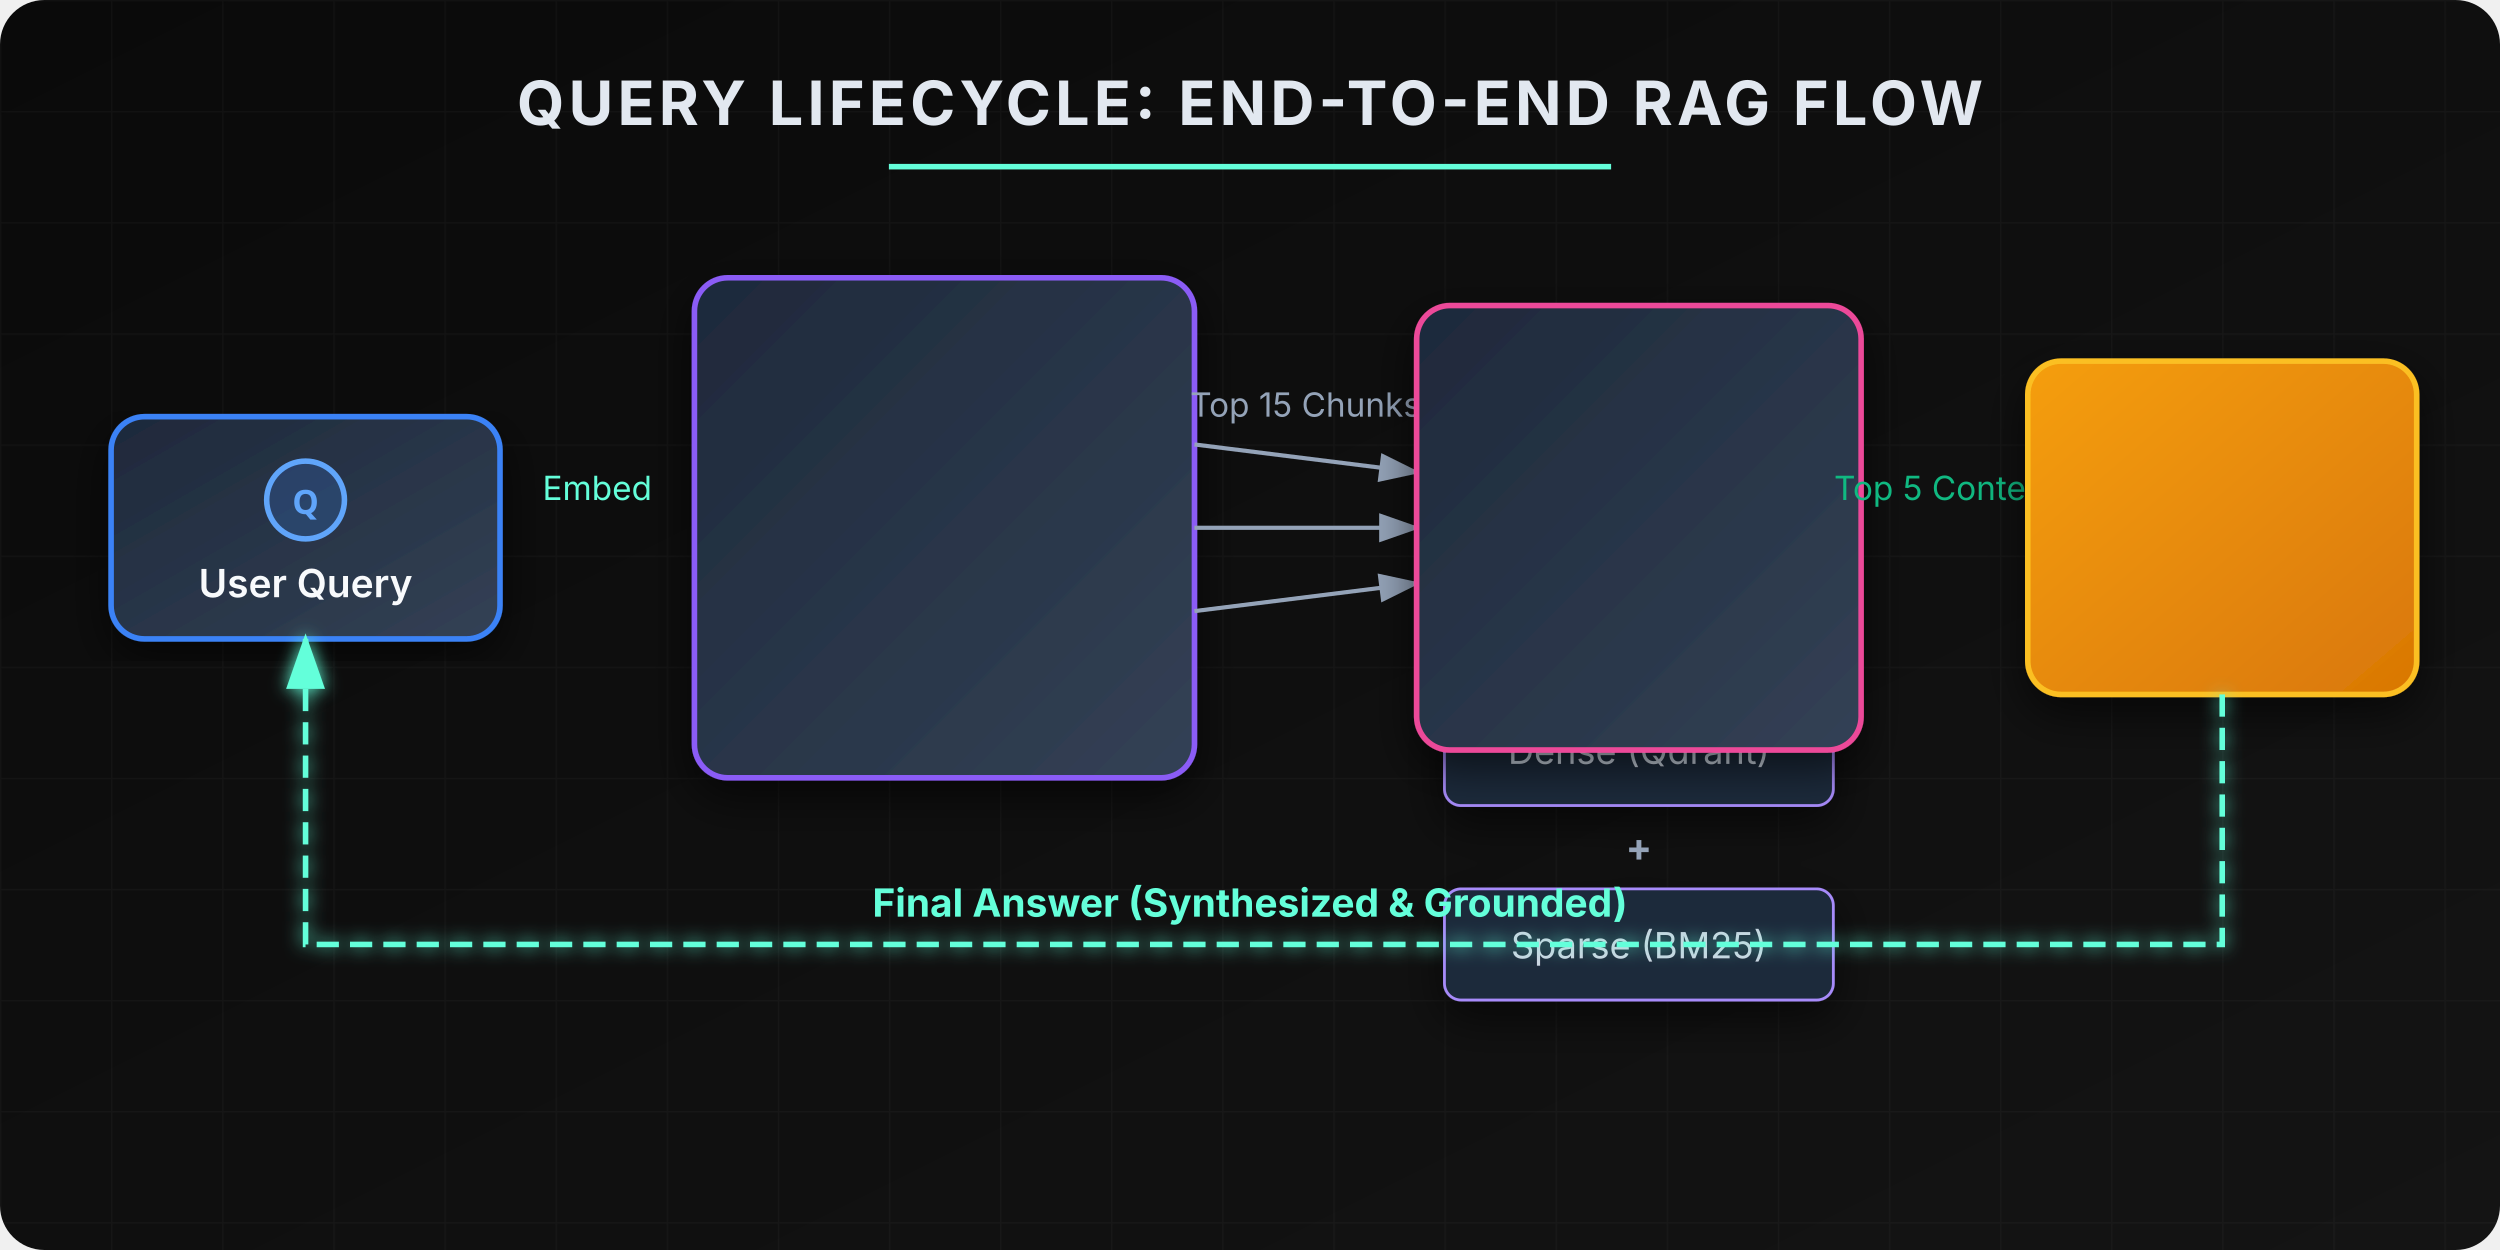
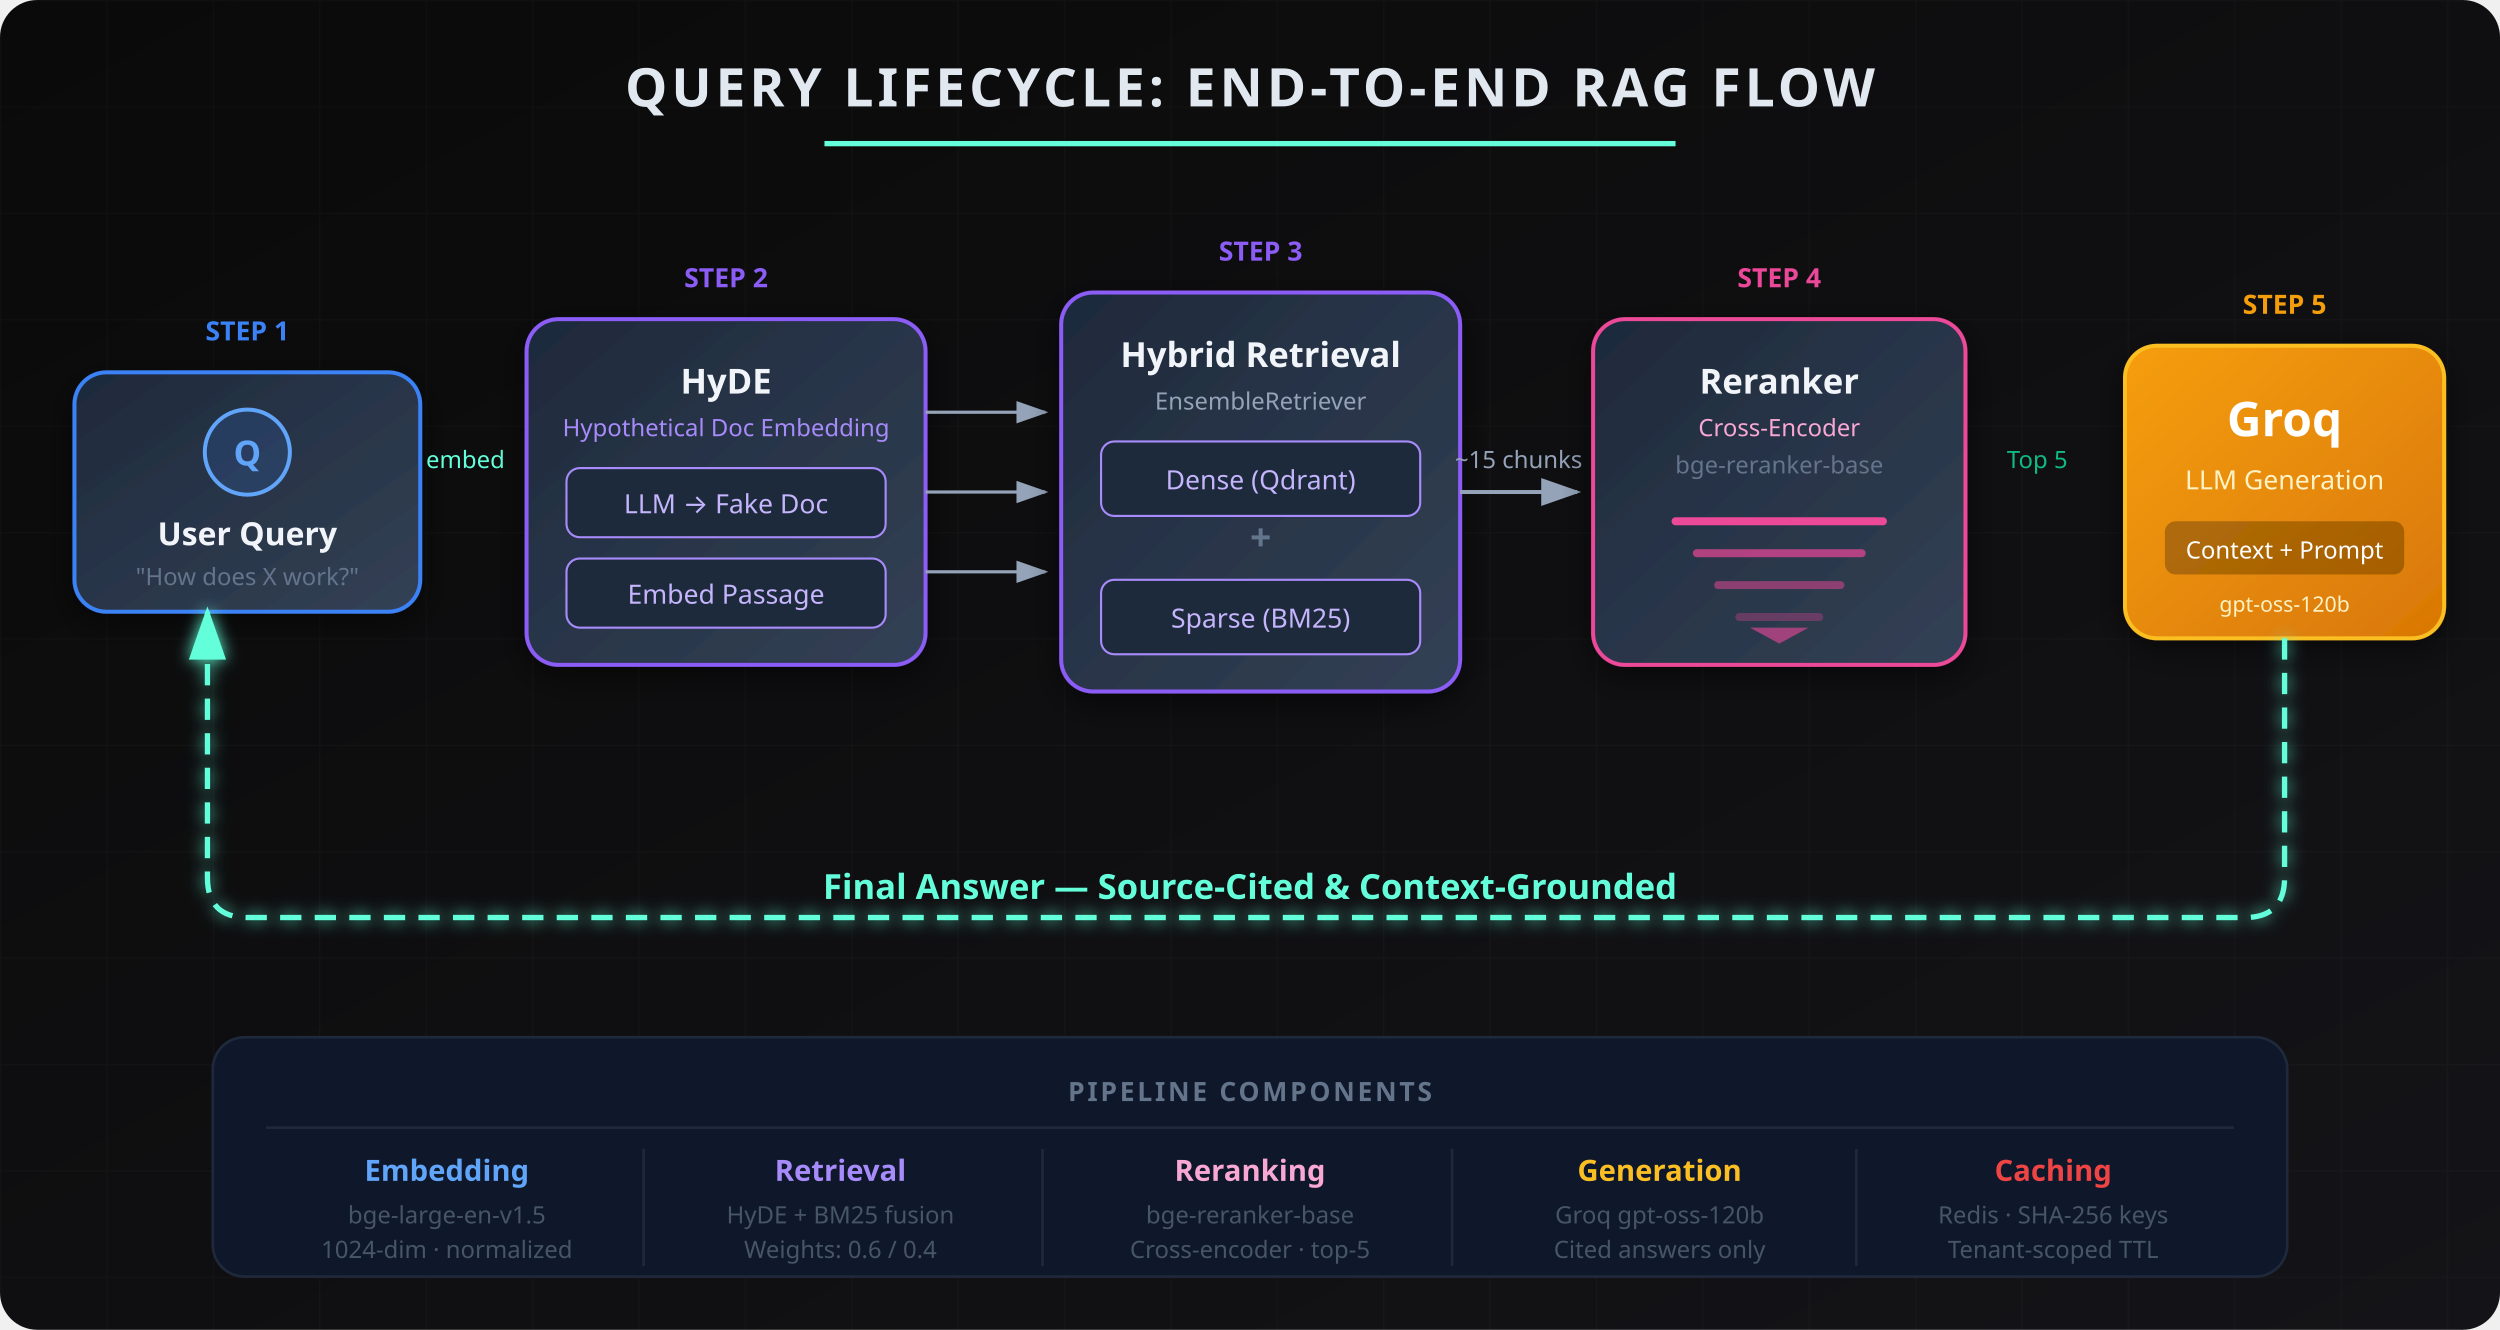
- <svg xmlns="http://www.w3.org/2000/svg" viewBox="0 0 900 450" width="100%" height="100%">
+ <svg xmlns="http://www.w3.org/2000/svg" viewBox="0 0 940 500" width="100%" height="100%" style="font-family: 'Segoe UI', -apple-system, BlinkMacSystemFont, sans-serif;">
  <defs>
-     <linearGradient id="bg-grad" x1="0%" y1="0%" x2="100%" y2="100%">
+     <linearGradient id="bg" x1="0%" y1="0%" x2="100%" y2="100%">
      <stop offset="0%" stop-color="#0a0a0a" />
-       <stop offset="100%" stop-color="#141414" />
+       <stop offset="100%" stop-color="#141418" />
    </linearGradient>
-     <linearGradient id="node-grad" x1="0%" y1="0%" x2="100%" y2="100%">
+     <linearGradient id="node" x1="0%" y1="0%" x2="100%" y2="100%">
      <stop offset="0%" stop-color="#1e293b" />
      <stop offset="100%" stop-color="#334155" />
    </linearGradient>
-     <linearGradient id="highlight-grad" x1="0%" y1="0%" x2="100%" y2="100%">
-       <stop offset="0%" stop-color="#10b981" />
-       <stop offset="100%" stop-color="#059669" />
-     </linearGradient>
-     <linearGradient id="llm-grad" x1="0%" y1="0%" x2="100%" y2="100%">
+     <linearGradient id="llm" x1="0%" y1="0%" x2="100%" y2="100%">
      <stop offset="0%" stop-color="#f59e0b" />
      <stop offset="100%" stop-color="#d97706" />
    </linearGradient>
+     <filter id="s" x="-8%" y="-10%" width="116%" height="124%">
+       <feDropShadow dx="0" dy="4" stdDeviation="6" flood-color="#000" flood-opacity="0.5" />
+     </filter>
    <filter id="glow" x="-20%" y="-20%" width="140%" height="140%">
-       <feGaussianBlur stdDeviation="3" result="blur" />
-       <feComposite in="SourceGraphic" in2="blur" operator="over" />
+       <feGaussianBlur stdDeviation="3" result="b" />
+       <feComposite in="SourceGraphic" in2="b" operator="over" />
    </filter>
-     <filter id="shadow" x="-10%" y="-10%" width="120%" height="120%">
-       <feDropShadow dx="0" dy="6" stdDeviation="8" flood-color="#000" flood-opacity="0.6" />
-     </filter>
-     <marker id="arrowhead" markerWidth="10" markerHeight="7" refX="9" refY="3.5" orient="auto">
-       <polygon points="0 0, 10 3.5, 0 7" fill="#94a3b8" />
+     <marker id="ah" markerWidth="10" markerHeight="7" refX="9" refY="3.5" orient="auto">
+       <polygon points="0 0,10 3.5,0 7" fill="#94a3b8" />
    </marker>
-     <marker id="arrowhead-highlight" markerWidth="10" markerHeight="7" refX="9" refY="3.5" orient="auto">
-       <polygon points="0 0, 10 3.5, 0 7" fill="#64ffda" />
+     <marker id="ahc" markerWidth="10" markerHeight="7" refX="9" refY="3.5" orient="auto">
+       <polygon points="0 0,10 3.5,0 7" fill="#64ffda" />
    </marker>
+     <pattern id="grid" width="40" height="40" patternUnits="userSpaceOnUse">
+       <path d="M40 0L0 0 0 40" fill="none" stroke="#fff" stroke-opacity="0.02" stroke-width="1" />
+     </pattern>
  </defs>
-   <rect width="900" height="450" fill="url(#bg-grad)" rx="16" />
-   <pattern id="grid" width="40" height="40" patternUnits="userSpaceOnUse">
-     <path d="M 40 0 L 0 0 0 40" fill="none" stroke="#ffffff" stroke-opacity="0.03" stroke-width="1" />
-   </pattern>
-   <rect width="900" height="450" fill="url(#grid)" rx="16" />
-   <text x="450" y="45" font-family="'Inter', sans-serif" font-size="22" font-weight="700" fill="#e2e8f0" text-anchor="middle" letter-spacing="1.5">QUERY LIFECYCLE: END-TO-END RAG FLOW</text>
-   <line x1="320" y1="60" x2="580" y2="60" stroke="#64ffda" stroke-width="2" />
-   <g transform="translate(40, 150)" filter="url(#shadow)">
-     <rect width="140" height="80" rx="12" fill="url(#node-grad)" stroke="#3b82f6" stroke-width="2" />
-     <circle cx="70" cy="30" r="14" fill="#3b82f6" fill-opacity="0.2" stroke="#60a5fa" stroke-width="2" />
-     <text x="70" y="35" font-family="sans-serif" font-size="12" fill="#60a5fa" text-anchor="middle" font-weight="bold">Q</text>
-     <text x="70" y="65" font-family="'Inter', sans-serif" font-size="14" font-weight="600" fill="#f8fafc" text-anchor="middle">User Query</text>
+   <rect width="940" height="500" fill="url(#bg)" rx="14" />
+   <rect width="940" height="500" fill="url(#grid)" rx="14" />
+   <text x="470" y="40" text-anchor="middle" font-size="20" font-weight="700" fill="#e2e8f0" letter-spacing="1.5">QUERY LIFECYCLE: END-TO-END RAG FLOW</text>
+   <line x1="310" y1="54" x2="630" y2="54" stroke="#64ffda" stroke-width="2" />
+   <g filter="url(#s)">
+     <rect x="28" y="140" width="130" height="90" rx="12" fill="url(#node)" stroke="#3b82f6" stroke-width="1.5" />
+     <circle cx="93" cy="170" r="16" fill="rgba(59,130,246,0.15)" stroke="#60a5fa" stroke-width="1.5" />
+     <text x="93" y="175" text-anchor="middle" fill="#60a5fa" font-size="13" font-weight="700">Q</text>
+     <text x="93" y="205" text-anchor="middle" fill="#f1f5f9" font-size="12" font-weight="600">User Query</text>
+     <text x="93" y="220" text-anchor="middle" fill="#64748b" font-size="9">"How does X work?"</text>
  </g>
-   <path d="M 180 190 L 250 190" fill="none" stroke="#64ffda" stroke-width="3" stroke-dasharray="6,4" marker-end="url(#arrowhead-highlight)" filter="url(#glow)" />
-   <text x="215" y="180" font-family="'Inter', sans-serif" font-size="12" fill="#64ffda" text-anchor="middle">Embed</text>
-   <g transform="translate(250, 100)" filter="url(#shadow)">
-     <rect width="180" height="180" rx="12" fill="url(#node-grad)" stroke="#8b5cf6" stroke-width="2" />
-     <text x="340" y="130" font-family="'Inter', sans-serif" font-size="16" font-weight="700" fill="#f8fafc" text-anchor="middle">Hybrid Retrieval</text>
-     <rect x="270" y="150" width="140" height="40" rx="6" fill="#1e293b" stroke="#a78bfa" stroke-width="1" />
-     <text x="340" y="175" font-family="'Inter', sans-serif" font-size="13" fill="#cbd5e1" text-anchor="middle">Dense (Qdrant)</text>
-     <text x="340" y="210" font-family="'Inter', sans-serif" font-size="14" font-weight="bold" fill="#94a3b8" text-anchor="middle">+</text>
-     <rect x="270" y="220" width="140" height="40" rx="6" fill="#1e293b" stroke="#a78bfa" stroke-width="1" />
-     <text x="340" y="245" font-family="'Inter', sans-serif" font-size="13" fill="#cbd5e1" text-anchor="middle">Sparse (BM25)</text>
+   <text x="93" y="128" text-anchor="middle" fill="#3b82f6" font-size="10" font-weight="700">STEP 1</text>
+   <path d="M158 185 L192 185" fill="none" stroke="#64ffda" stroke-width="2.5" stroke-dasharray="6 4" marker-end="url(#ahc)" filter="url(#glow)" />
+   <text x="175" y="176" text-anchor="middle" fill="#64ffda" font-size="9">embed</text>
+   <g filter="url(#s)">
+     <rect x="198" y="120" width="150" height="130" rx="12" fill="url(#node)" stroke="#8b5cf6" stroke-width="1.5" />
+     <text x="273" y="148" text-anchor="middle" fill="#f1f5f9" font-size="13" font-weight="700">HyDE</text>
+     <text x="273" y="164" text-anchor="middle" fill="#a78bfa" font-size="9">Hypothetical Doc Embedding</text>
+     <rect x="213" y="176" width="120" height="26" rx="5" fill="#1e293b" stroke="#a78bfa" stroke-width="0.8" />
+     <text x="273" y="193" text-anchor="middle" fill="#c4b5fd" font-size="10">LLM → Fake Doc</text>
+     <rect x="213" y="210" width="120" height="26" rx="5" fill="#1e293b" stroke="#a78bfa" stroke-width="0.8" />
+     <text x="273" y="227" text-anchor="middle" fill="#c4b5fd" font-size="10">Embed Passage</text>
  </g>
-   <path d="M 430 160 L 510 170" fill="none" stroke="#94a3b8" stroke-width="1.5" marker-end="url(#arrowhead)" />
-   <path d="M 430 190 L 510 190" fill="none" stroke="#94a3b8" stroke-width="1.5" marker-end="url(#arrowhead)" />
-   <path d="M 430 220 L 510 210" fill="none" stroke="#94a3b8" stroke-width="1.5" marker-end="url(#arrowhead)" />
-   <text x="470" y="150" font-family="'Inter', sans-serif" font-size="12" fill="#94a3b8" text-anchor="middle">Top 15 Chunks</text>
-   <g transform="translate(510, 110)" filter="url(#shadow)">
-     <rect width="160" height="160" rx="12" fill="url(#node-grad)" stroke="#ec4899" stroke-width="2" />
-     <text x="590" y="145" font-family="'Inter', sans-serif" font-size="16" font-weight="700" fill="#f8fafc" text-anchor="middle">Reranker</text>
-     <text x="590" y="165" font-family="'Inter', sans-serif" font-size="12" fill="#94a3b8" text-anchor="middle">Cross-Encoder</text>
-     <path d="M 550 190 L 630 190 M 560 210 L 620 210 M 570 230 L 610 230" fill="none" stroke="#ec4899" stroke-width="3" />
-     <polygon points="590,250 580,240 600,240" fill="#ec4899" />
+   <text x="273" y="108" text-anchor="middle" fill="#8b5cf6" font-size="10" font-weight="700">STEP 2</text>
+   <path d="M348 155 L393 155" fill="none" stroke="#94a3b8" stroke-width="1.2" marker-end="url(#ah)" />
+   <path d="M348 185 L393 185" fill="none" stroke="#94a3b8" stroke-width="1.2" marker-end="url(#ah)" />
+   <path d="M348 215 L393 215" fill="none" stroke="#94a3b8" stroke-width="1.2" marker-end="url(#ah)" />
+   <g filter="url(#s)">
+     <rect x="399" y="110" width="150" height="150" rx="12" fill="url(#node)" stroke="#8b5cf6" stroke-width="1.5" />
+     <text x="474" y="138" text-anchor="middle" fill="#f1f5f9" font-size="13" font-weight="700">Hybrid Retrieval</text>
+     <text x="474" y="154" text-anchor="middle" fill="#94a3b8" font-size="9">EnsembleRetriever</text>
+     <rect x="414" y="166" width="120" height="28" rx="5" fill="#1e293b" stroke="#a78bfa" stroke-width="0.8" />
+     <text x="474" y="184" text-anchor="middle" fill="#c4b5fd" font-size="10">Dense (Qdrant)</text>
+     <text x="474" y="207" text-anchor="middle" fill="#64748b" font-size="14" font-weight="700">+</text>
+     <rect x="414" y="218" width="120" height="28" rx="5" fill="#1e293b" stroke="#a78bfa" stroke-width="0.8" />
+     <text x="474" y="236" text-anchor="middle" fill="#c4b5fd" font-size="10">Sparse (BM25)</text>
  </g>
-   <path d="M 670 190 L 730 190" fill="none" stroke="#10b981" stroke-width="2" marker-end="url(#arrowhead)" filter="url(#glow)" />
-   <text x="700" y="180" font-family="'Inter', sans-serif" font-size="12" fill="#10b981" text-anchor="middle">Top 5 Context</text>
-   <g transform="translate(730, 130)" filter="url(#shadow)">
-     <rect width="140" height="120" rx="12" fill="url(#llm-grad)" stroke="#fbbf24" stroke-width="2" />
-     <text x="800" y="170" font-family="'Inter', sans-serif" font-size="20" font-weight="800" fill="#fff" text-anchor="middle">Groq</text>
-     <text x="800" y="195" font-family="'Inter', sans-serif" font-size="12" fill="#fef3c7" text-anchor="middle">LLM Generation</text>
-     <rect x="750" y="210" width="100" height="20" rx="4" fill="#000" fill-opacity="0.3" />
-     <text x="800" y="224" font-family="'Inter', sans-serif" font-size="10" fill="#fff" text-anchor="middle">Prompt + Context</text>
+   <text x="474" y="98" text-anchor="middle" fill="#8b5cf6" font-size="10" font-weight="700">STEP 3</text>
+   <path d="M549 185 L593 185" fill="none" stroke="#94a3b8" stroke-width="1.5" marker-end="url(#ah)" />
+   <text x="571" y="176" text-anchor="middle" fill="#94a3b8" font-size="9">~15 chunks</text>
+   <g filter="url(#s)">
+     <rect x="599" y="120" width="140" height="130" rx="12" fill="url(#node)" stroke="#ec4899" stroke-width="1.5" />
+     <text x="669" y="148" text-anchor="middle" fill="#f1f5f9" font-size="13" font-weight="700">Reranker</text>
+     <text x="669" y="164" text-anchor="middle" fill="#f9a8d4" font-size="9">Cross-Encoder</text>
+     <text x="669" y="178" text-anchor="middle" fill="#64748b" font-size="9">bge-reranker-base</text>
+     <line x1="630" y1="196" x2="708" y2="196" stroke="#ec4899" stroke-width="3" stroke-linecap="round" />
+     <line x1="638" y1="208" x2="700" y2="208" stroke="#ec4899" stroke-width="3" stroke-linecap="round" stroke-opacity="0.7" />
+     <line x1="646" y1="220" x2="692" y2="220" stroke="#ec4899" stroke-width="3" stroke-linecap="round" stroke-opacity="0.5" />
+     <line x1="654" y1="232" x2="684" y2="232" stroke="#ec4899" stroke-width="3" stroke-linecap="round" stroke-opacity="0.3" />
+     <polygon points="669,242 658,236 680,236" fill="#ec4899" fill-opacity="0.6" />
  </g>
-   <path d="M 800 250 L 800 340 L 110 340 L 110 230" fill="none" stroke="#64ffda" stroke-width="2" stroke-dasharray="8,4" marker-end="url(#arrowhead-highlight)" filter="url(#glow)" />
-   <text x="450" y="330" font-family="'Inter', sans-serif" font-size="14" font-weight="bold" fill="#64ffda" text-anchor="middle">Final Answer (Synthesized &amp; Grounded)</text>
+   <text x="669" y="108" text-anchor="middle" fill="#ec4899" font-size="10" font-weight="700">STEP 4</text>
+   <path d="M739 185 L793 185" fill="none" stroke="#10b981" stroke-width="2" marker-end="url(#ah)" filter="url(#glow)" />
+   <text x="766" y="176" text-anchor="middle" fill="#10b981" font-size="9">Top 5</text>
+   <g filter="url(#s)">
+     <rect x="799" y="130" width="120" height="110" rx="12" fill="url(#llm)" stroke="#fbbf24" stroke-width="1.5" />
+     <text x="859" y="164" text-anchor="middle" fill="#fff" font-size="18" font-weight="800">Groq</text>
+     <text x="859" y="184" text-anchor="middle" fill="#fef3c7" font-size="10">LLM Generation</text>
+     <rect x="814" y="196" width="90" height="20" rx="4" fill="rgba(0,0,0,0.25)" />
+     <text x="859" y="210" text-anchor="middle" fill="#fff" font-size="9">Context + Prompt</text>
+     <text x="859" y="230" text-anchor="middle" fill="#fef3c7" font-size="8">gpt-oss-120b</text>
+   </g>
+   <text x="859" y="118" text-anchor="middle" fill="#f59e0b" font-size="10" font-weight="700">STEP 5</text>
+   <path d="M859 240 L859 330 Q859 345 844 345 L93 345 Q78 345 78 330 L78 230" fill="none" stroke="#64ffda" stroke-width="2" stroke-dasharray="8 5" marker-end="url(#ahc)" filter="url(#glow)" />
+   <text x="470" y="338" text-anchor="middle" fill="#64ffda" font-size="13" font-weight="700">Final Answer — Source-Cited &amp; Context-Grounded</text>
+   <rect x="80" y="390" width="780" height="90" rx="12" fill="#0f172a" stroke="#1e293b" stroke-width="1" />
+   <text x="470" y="414" text-anchor="middle" fill="#64748b" font-size="10" font-weight="600" letter-spacing="1">PIPELINE COMPONENTS</text>
+   <line x1="100" y1="424" x2="840" y2="424" stroke="#1e293b" stroke-width="1" />
+   <text x="168" y="444" text-anchor="middle" fill="#60a5fa" font-size="11" font-weight="600">Embedding</text>
+   <text x="168" y="460" text-anchor="middle" fill="#475569" font-size="9">bge-large-en-v1.5</text>
+   <text x="168" y="473" text-anchor="middle" fill="#475569" font-size="9">1024-dim · normalized</text>
+   <text x="316" y="444" text-anchor="middle" fill="#a78bfa" font-size="11" font-weight="600">Retrieval</text>
+   <text x="316" y="460" text-anchor="middle" fill="#475569" font-size="9">HyDE + BM25 fusion</text>
+   <text x="316" y="473" text-anchor="middle" fill="#475569" font-size="9">Weights: 0.6 / 0.4</text>
+   <text x="470" y="444" text-anchor="middle" fill="#f9a8d4" font-size="11" font-weight="600">Reranking</text>
+   <text x="470" y="460" text-anchor="middle" fill="#475569" font-size="9">bge-reranker-base</text>
+   <text x="470" y="473" text-anchor="middle" fill="#475569" font-size="9">Cross-encoder · top-5</text>
+   <text x="624" y="444" text-anchor="middle" fill="#fbbf24" font-size="11" font-weight="600">Generation</text>
+   <text x="624" y="460" text-anchor="middle" fill="#475569" font-size="9">Groq gpt-oss-120b</text>
+   <text x="624" y="473" text-anchor="middle" fill="#475569" font-size="9">Cited answers only</text>
+   <text x="772" y="444" text-anchor="middle" fill="#ef4444" font-size="11" font-weight="600">Caching</text>
+   <text x="772" y="460" text-anchor="middle" fill="#475569" font-size="9">Redis · SHA-256 keys</text>
+   <text x="772" y="473" text-anchor="middle" fill="#475569" font-size="9">Tenant-scoped TTL</text>
+   <line x1="242" y1="432" x2="242" y2="476" stroke="#1e293b" stroke-width="1" />
+   <line x1="392" y1="432" x2="392" y2="476" stroke="#1e293b" stroke-width="1" />
+   <line x1="546" y1="432" x2="546" y2="476" stroke="#1e293b" stroke-width="1" />
+   <line x1="698" y1="432" x2="698" y2="476" stroke="#1e293b" stroke-width="1" />
</svg>
